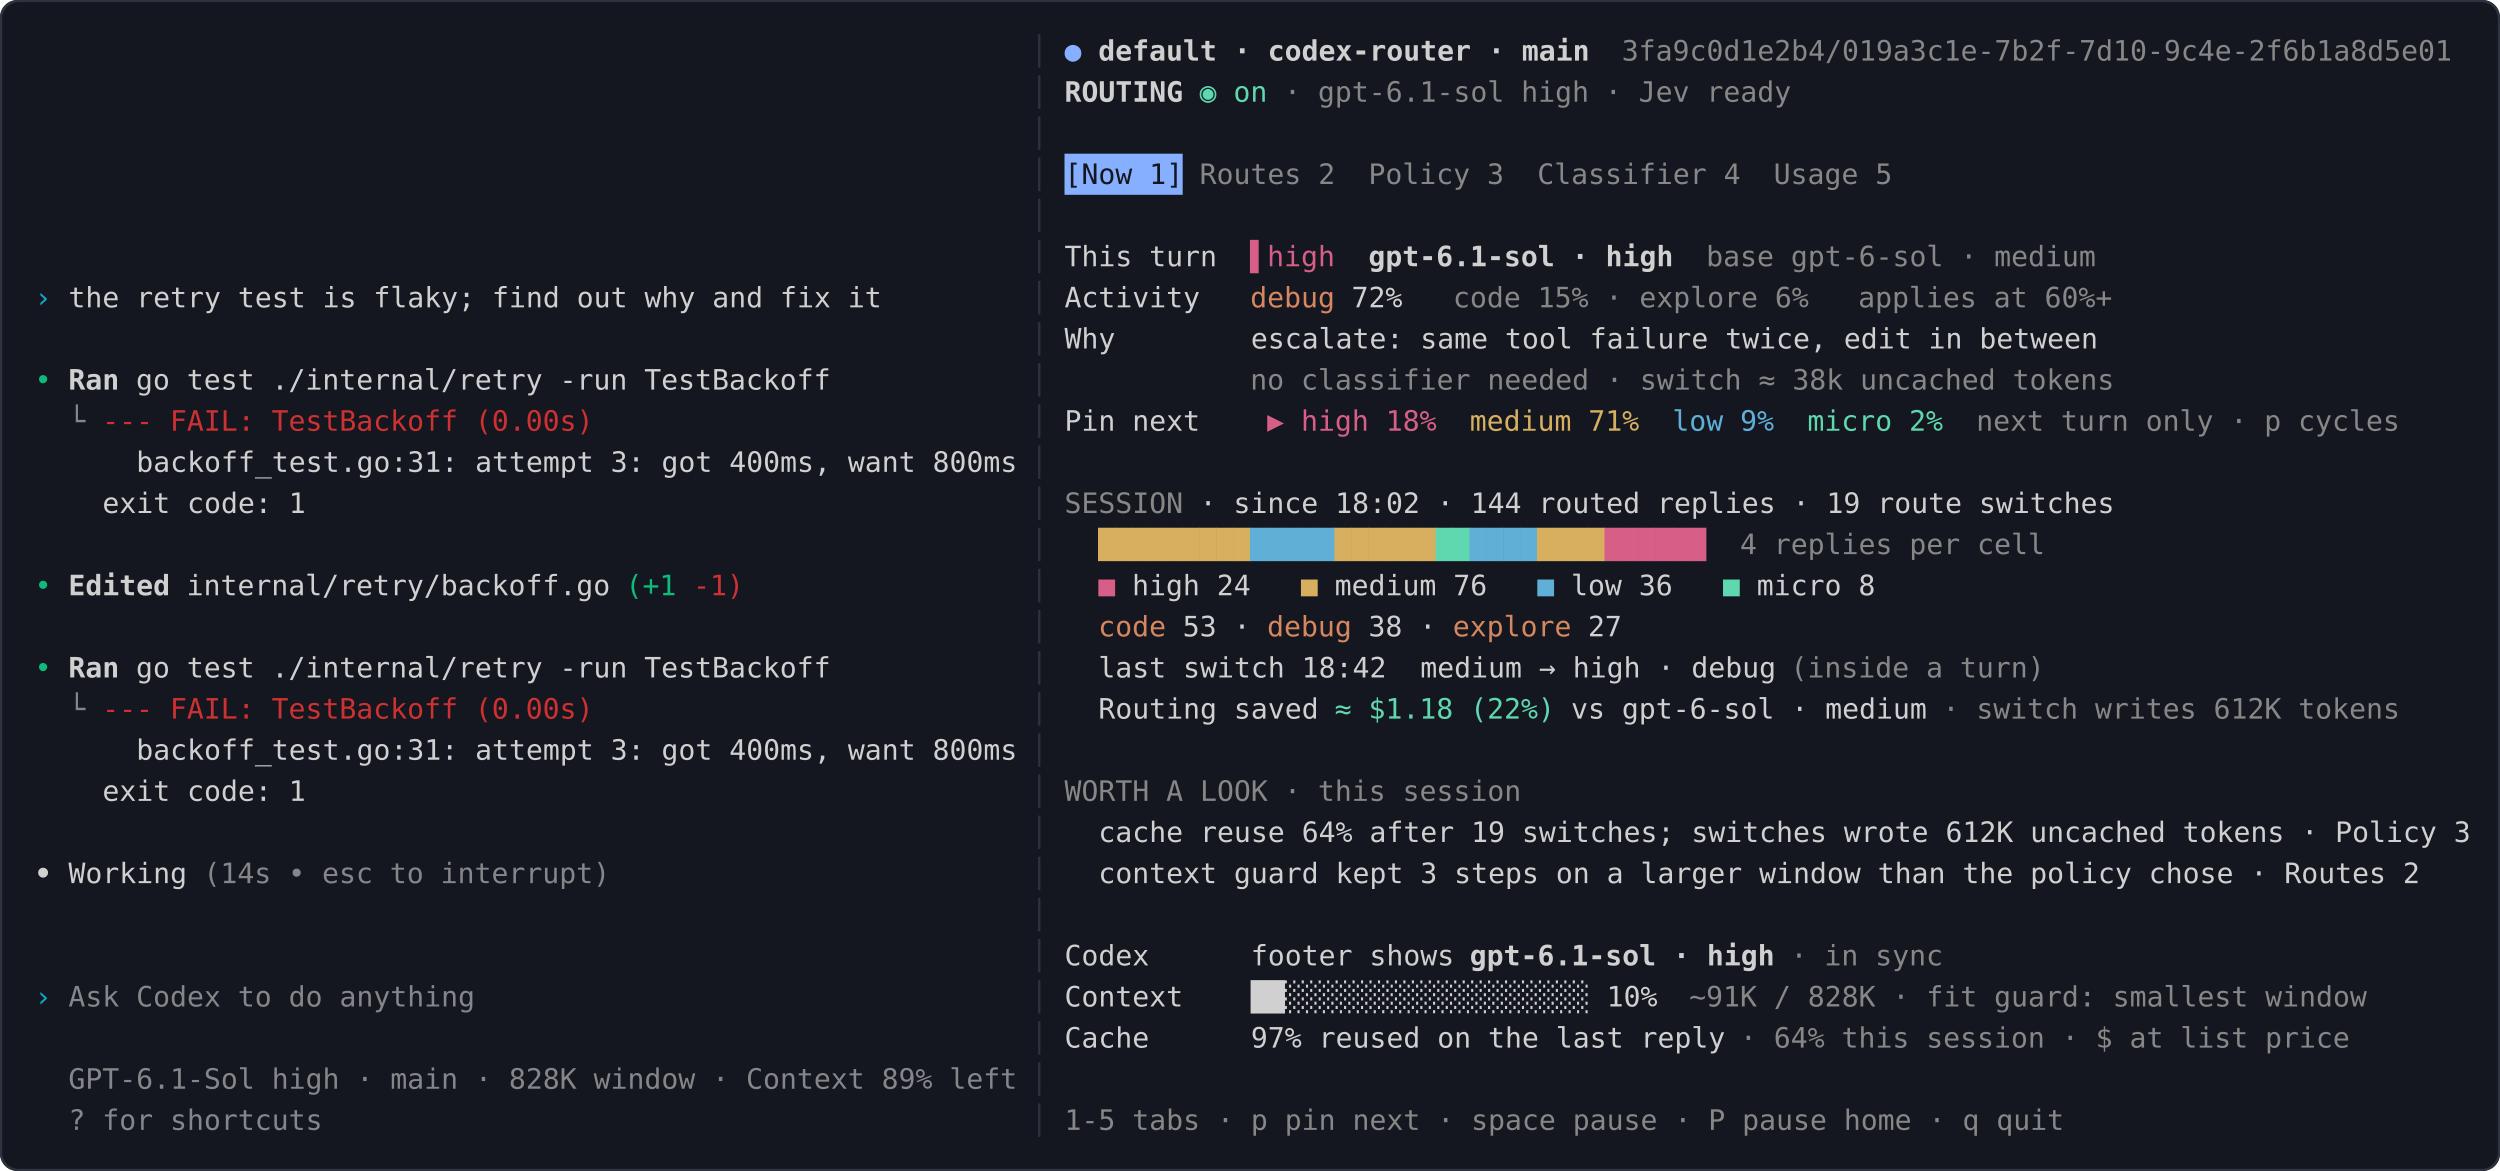
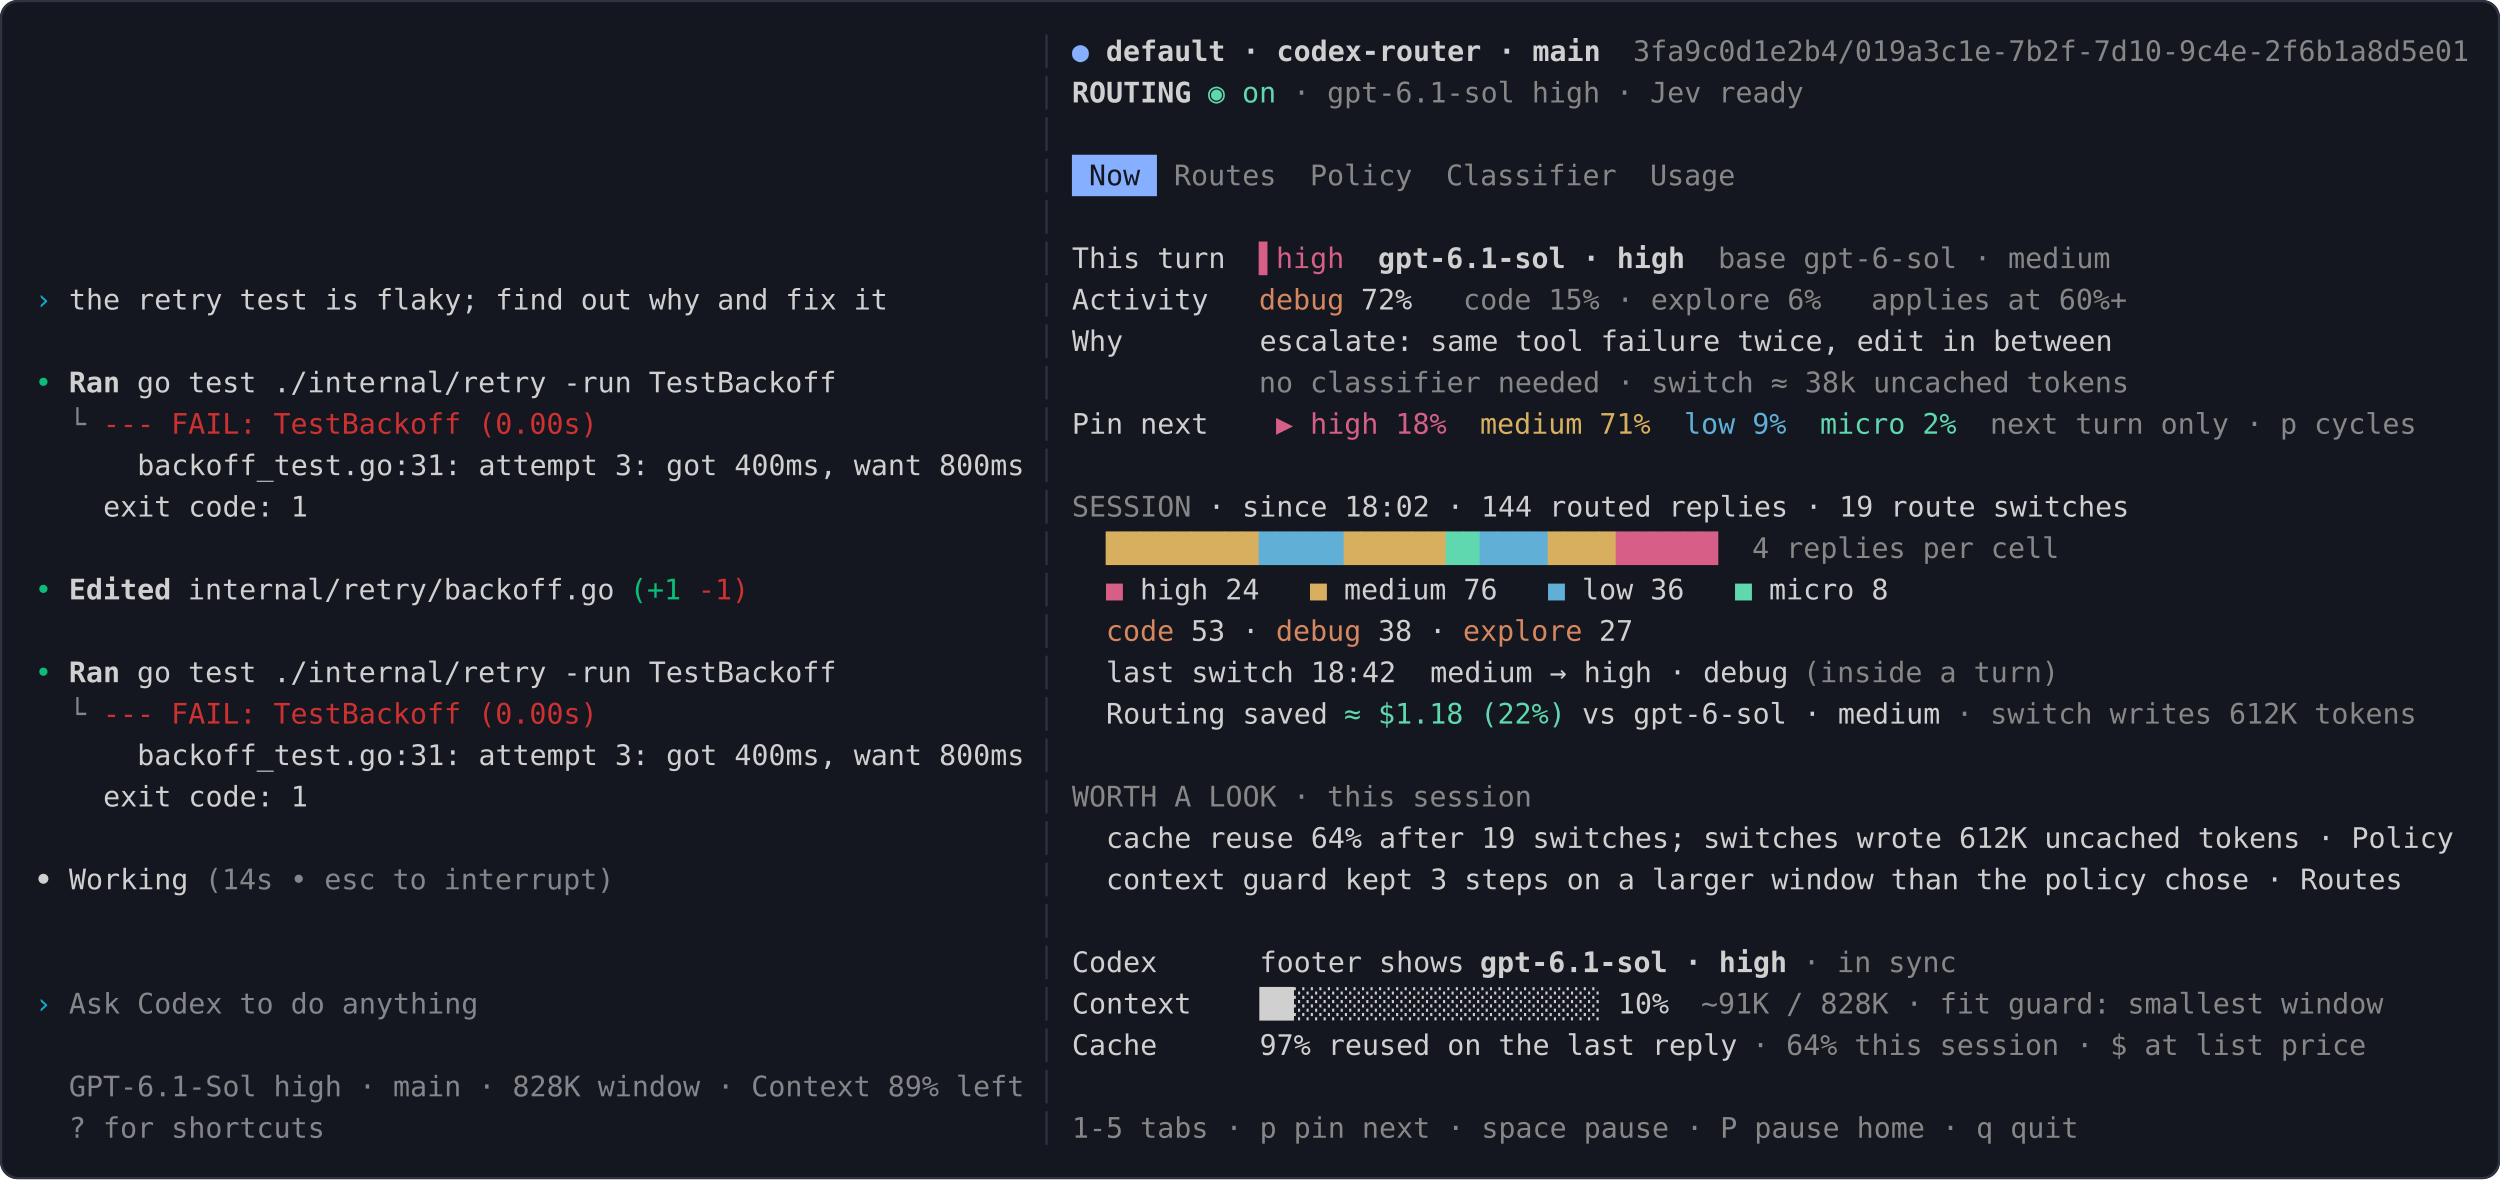
- <svg xmlns="http://www.w3.org/2000/svg" viewBox="0 0 1155 541" width="1155" height="541" role="img" aria-labelledby="title desc">
+ <svg xmlns="http://www.w3.org/2000/svg" viewBox="0 0 1147 541" width="1147" height="541" role="img" aria-labelledby="title desc">
  <style>text { font-family: ui-monospace, SFMono-Regular, Menlo, Consolas, 'DejaVu Sans Mono', monospace; font-size: 13px; }</style>
-   <rect width="1155" height="541" rx="8" fill="#14171f" />
-   <rect x="0.5" y="0.5" width="1154" height="540" rx="8" fill="none" stroke="#2e3340" />
+   <rect width="1147" height="541" rx="8" fill="#14171f" />
+   <rect x="0.5" y="0.5" width="1146" height="540" rx="8" fill="none" stroke="#2e3340" />
  <text x="468.4" y="28.0" fill="#2e3340" xml:space="preserve"> │ </text>
  <text x="491.8" y="28.0" fill="#87afff" xml:space="preserve">● </text>
  <text x="507.4" y="28.0" fill="#d0d0d0" font-weight="700" xml:space="preserve">default · codex-router · main</text>
  <text x="733.6" y="28.0" fill="#878787" xml:space="preserve">  3fa9c0d1e2b4/019a3c1e-7b2f-7d10-9c4e-2f6b1a8d5e01</text>
  <text x="468.4" y="47.0" fill="#2e3340" xml:space="preserve"> │ </text>
  <text x="491.8" y="47.0" fill="#d0d0d0" font-weight="700" xml:space="preserve">ROUTING</text>
  <text x="554.2" y="47.0" fill="#5fd7af" xml:space="preserve">◉ on</text>
  <text x="585.4" y="47.0" fill="#878787" xml:space="preserve"> · gpt-6.1-sol high</text>
  <text x="733.6" y="47.0" fill="#878787" xml:space="preserve"> · Jev ready</text>
  <text x="468.4" y="66.0" fill="#2e3340" xml:space="preserve"> │ </text>
  <text x="468.4" y="85.0" fill="#2e3340" xml:space="preserve"> │ </text>
-   <rect x="491.8" y="71.0" width="54.6" height="19" fill="#87afff" />
-   <text x="491.8" y="85.0" fill="#14171f" xml:space="preserve">[Now 1]</text>
-   <text x="546.4" y="85.0" fill="#878787" xml:space="preserve"> Routes 2 </text>
-   <text x="624.4" y="85.0" fill="#878787" xml:space="preserve"> Policy 3 </text>
-   <text x="702.4" y="85.0" fill="#878787" xml:space="preserve"> Classifier 4 </text>
-   <text x="811.6" y="85.0" fill="#878787" xml:space="preserve"> Usage 5 </text>
+   <rect x="491.8" y="71.0" width="39.0" height="19" fill="#87afff" />
+   <text x="491.8" y="85.0" fill="#14171f" xml:space="preserve"> Now </text>
+   <text x="530.8" y="85.0" fill="#878787" xml:space="preserve"> Routes </text>
+   <text x="593.2" y="85.0" fill="#878787" xml:space="preserve"> Policy </text>
+   <text x="655.6" y="85.0" fill="#878787" xml:space="preserve"> Classifier </text>
+   <text x="749.2" y="85.0" fill="#878787" xml:space="preserve"> Usage </text>
  <text x="468.4" y="104.0" fill="#2e3340" xml:space="preserve"> │ </text>
  <text x="468.4" y="123.0" fill="#2e3340" xml:space="preserve"> │ </text>
  <text x="491.8" y="123.0" fill="#d0d0d0" xml:space="preserve">This turn  </text>
  <text x="577.6" y="123.0" fill="#d75f87" xml:space="preserve">▌high</text>
  <text x="632.2" y="123.0" fill="#d0d0d0" font-weight="700" xml:space="preserve">gpt-6.1-sol · high</text>
  <text x="772.6" y="123.0" fill="#878787" xml:space="preserve">  base gpt-6-sol · medium</text>
  <text x="16.0" y="142.0" fill="#11a8cd" xml:space="preserve">›</text>
  <text x="23.8" y="142.0" fill="#d0d0d0" xml:space="preserve"> the retry test is flaky; find out why and fix it</text>
  <text x="468.4" y="142.0" fill="#2e3340" xml:space="preserve"> │ </text>
  <text x="491.8" y="142.0" fill="#d0d0d0" xml:space="preserve">Activity   </text>
  <text x="577.6" y="142.0" fill="#d7875f" xml:space="preserve">debug</text>
  <text x="616.6" y="142.0" fill="#d0d0d0" xml:space="preserve"> 72%</text>
  <text x="647.8" y="142.0" fill="#878787" xml:space="preserve">   code 15% · explore 6%</text>
  <text x="835.0" y="142.0" fill="#878787" xml:space="preserve">   applies at 60%+</text>
  <text x="468.4" y="161.0" fill="#2e3340" xml:space="preserve"> │ </text>
  <text x="491.8" y="161.0" fill="#d0d0d0" xml:space="preserve">Why        escalate: same tool failure twice, edit in between</text>
  <text x="16.0" y="180.0" fill="#0dbc79" xml:space="preserve">•</text>
  <text x="31.6" y="180.0" fill="#d0d0d0" font-weight="700" xml:space="preserve">Ran</text>
  <text x="55.0" y="180.0" fill="#d0d0d0" xml:space="preserve"> go test ./internal/retry -run TestBackoff</text>
  <text x="468.4" y="180.0" fill="#2e3340" xml:space="preserve"> │ </text>
  <text x="577.6" y="180.0" fill="#878787" xml:space="preserve">no classifier needed · switch ≈ 38k uncached tokens</text>
  <text x="31.6" y="199.0" fill="#d0d0d0" opacity="0.6" xml:space="preserve">└</text>
  <text x="47.2" y="199.0" fill="#cd3131" xml:space="preserve">--- FAIL: TestBackoff (0.00s)</text>
  <text x="468.4" y="199.0" fill="#2e3340" xml:space="preserve"> │ </text>
  <text x="491.8" y="199.0" fill="#d0d0d0" xml:space="preserve">Pin next   </text>
  <text x="577.6" y="199.0" fill="#d75f87" xml:space="preserve"> ▶ high 18% </text>
  <text x="671.2" y="199.0" fill="#d7af5f" xml:space="preserve"> medium 71% </text>
  <text x="764.8" y="199.0" fill="#5fafd7" xml:space="preserve"> low 9% </text>
  <text x="827.2" y="199.0" fill="#5fd7af" xml:space="preserve"> micro 2% </text>
  <text x="905.2" y="199.0" fill="#878787" xml:space="preserve"> next turn only · p cycles</text>
  <text x="16.0" y="218.0" fill="#d0d0d0" xml:space="preserve">      backoff_test.go:31: attempt 3: got 400ms, want 800ms</text>
  <text x="468.4" y="218.0" fill="#2e3340" xml:space="preserve"> │ </text>
  <text x="16.0" y="237.0" fill="#d0d0d0" xml:space="preserve">    exit code: 1</text>
  <text x="468.4" y="237.0" fill="#2e3340" xml:space="preserve"> │ </text>
  <text x="491.8" y="237.0" fill="#878787" xml:space="preserve">SESSION</text>
  <text x="546.4" y="237.0" fill="#d0d0d0" xml:space="preserve"> · since 18:02 · 144 routed replies · 19 route switches</text>
  <text x="468.4" y="256.0" fill="#2e3340" xml:space="preserve"> │ </text>
  <text x="507.4" y="256.0" fill="#d7af5f" xml:space="preserve">█</text>
  <text x="515.2" y="256.0" fill="#d7af5f" xml:space="preserve">█</text>
  <text x="523.0" y="256.0" fill="#d7af5f" xml:space="preserve">█</text>
  <text x="530.8" y="256.0" fill="#d7af5f" xml:space="preserve">█</text>
  <text x="538.6" y="256.0" fill="#d7af5f" xml:space="preserve">█</text>
  <text x="546.4" y="256.0" fill="#d7af5f" xml:space="preserve">█</text>
  <text x="554.2" y="256.0" fill="#d7af5f" xml:space="preserve">█</text>
  <text x="562.0" y="256.0" fill="#d7af5f" xml:space="preserve">█</text>
  <text x="569.8" y="256.0" fill="#d7af5f" xml:space="preserve">█</text>
  <text x="577.6" y="256.0" fill="#5fafd7" xml:space="preserve">█</text>
  <text x="585.4" y="256.0" fill="#5fafd7" xml:space="preserve">█</text>
  <text x="593.2" y="256.0" fill="#5fafd7" xml:space="preserve">█</text>
  <text x="601.0" y="256.0" fill="#5fafd7" xml:space="preserve">█</text>
  <text x="608.8" y="256.0" fill="#5fafd7" xml:space="preserve">█</text>
  <text x="616.6" y="256.0" fill="#d7af5f" xml:space="preserve">█</text>
  <text x="624.4" y="256.0" fill="#d7af5f" xml:space="preserve">█</text>
  <text x="632.2" y="256.0" fill="#d7af5f" xml:space="preserve">█</text>
  <text x="640.0" y="256.0" fill="#d7af5f" xml:space="preserve">█</text>
  <text x="647.8" y="256.0" fill="#d7af5f" xml:space="preserve">█</text>
  <text x="655.6" y="256.0" fill="#d7af5f" xml:space="preserve">█</text>
  <text x="663.4" y="256.0" fill="#5fd7af" xml:space="preserve">█</text>
  <text x="671.2" y="256.0" fill="#5fd7af" xml:space="preserve">█</text>
  <text x="679.0" y="256.0" fill="#5fafd7" xml:space="preserve">█</text>
  <text x="686.8" y="256.0" fill="#5fafd7" xml:space="preserve">█</text>
  <text x="694.6" y="256.0" fill="#5fafd7" xml:space="preserve">█</text>
  <text x="702.4" y="256.0" fill="#5fafd7" xml:space="preserve">█</text>
  <text x="710.2" y="256.0" fill="#d7af5f" xml:space="preserve">█</text>
  <text x="718.0" y="256.0" fill="#d7af5f" xml:space="preserve">█</text>
  <text x="725.8" y="256.0" fill="#d7af5f" xml:space="preserve">█</text>
  <text x="733.6" y="256.0" fill="#d7af5f" xml:space="preserve">█</text>
  <text x="741.4" y="256.0" fill="#d75f87" xml:space="preserve">█</text>
  <text x="749.2" y="256.0" fill="#d75f87" xml:space="preserve">█</text>
  <text x="757.0" y="256.0" fill="#d75f87" xml:space="preserve">█</text>
  <text x="764.8" y="256.0" fill="#d75f87" xml:space="preserve">█</text>
  <text x="772.6" y="256.0" fill="#d75f87" xml:space="preserve">█</text>
  <text x="780.4" y="256.0" fill="#d75f87" xml:space="preserve">█</text>
  <text x="788.2" y="256.0" fill="#878787" xml:space="preserve">  4 replies per cell</text>
  <text x="16.0" y="275.0" fill="#0dbc79" xml:space="preserve">•</text>
  <text x="31.6" y="275.0" fill="#d0d0d0" font-weight="700" xml:space="preserve">Edited</text>
  <text x="78.4" y="275.0" fill="#d0d0d0" xml:space="preserve"> internal/retry/backoff.go </text>
  <text x="289.0" y="275.0" fill="#0dbc79" xml:space="preserve">(+1</text>
  <text x="320.2" y="275.0" fill="#cd3131" xml:space="preserve">-1)</text>
  <text x="468.4" y="275.0" fill="#2e3340" xml:space="preserve"> │ </text>
  <text x="507.4" y="275.0" fill="#d75f87" xml:space="preserve">■</text>
  <text x="515.2" y="275.0" fill="#d0d0d0" xml:space="preserve"> high 24   </text>
  <text x="601.0" y="275.0" fill="#d7af5f" xml:space="preserve">■</text>
  <text x="608.8" y="275.0" fill="#d0d0d0" xml:space="preserve"> medium 76   </text>
  <text x="710.2" y="275.0" fill="#5fafd7" xml:space="preserve">■</text>
  <text x="718.0" y="275.0" fill="#d0d0d0" xml:space="preserve"> low 36   </text>
  <text x="796.0" y="275.0" fill="#5fd7af" xml:space="preserve">■</text>
  <text x="803.8" y="275.0" fill="#d0d0d0" xml:space="preserve"> micro 8   </text>
  <text x="468.4" y="294.0" fill="#2e3340" xml:space="preserve"> │ </text>
  <text x="507.4" y="294.0" fill="#d7875f" xml:space="preserve">code</text>
  <text x="538.6" y="294.0" fill="#d0d0d0" xml:space="preserve"> 53 · </text>
  <text x="585.4" y="294.0" fill="#d7875f" xml:space="preserve">debug</text>
  <text x="624.4" y="294.0" fill="#d0d0d0" xml:space="preserve"> 38 · </text>
  <text x="671.2" y="294.0" fill="#d7875f" xml:space="preserve">explore</text>
  <text x="725.8" y="294.0" fill="#d0d0d0" xml:space="preserve"> 27</text>
  <text x="16.0" y="313.0" fill="#0dbc79" xml:space="preserve">•</text>
  <text x="31.6" y="313.0" fill="#d0d0d0" font-weight="700" xml:space="preserve">Ran</text>
  <text x="55.0" y="313.0" fill="#d0d0d0" xml:space="preserve"> go test ./internal/retry -run TestBackoff</text>
  <text x="468.4" y="313.0" fill="#2e3340" xml:space="preserve"> │ </text>
  <text x="491.8" y="313.0" fill="#d0d0d0" xml:space="preserve">  last switch 18:42  medium → high · debug</text>
  <text x="819.4" y="313.0" fill="#878787" xml:space="preserve"> (inside a turn)</text>
  <text x="31.6" y="332.0" fill="#d0d0d0" opacity="0.6" xml:space="preserve">└</text>
  <text x="47.2" y="332.0" fill="#cd3131" xml:space="preserve">--- FAIL: TestBackoff (0.00s)</text>
  <text x="468.4" y="332.0" fill="#2e3340" xml:space="preserve"> │ </text>
  <text x="491.8" y="332.0" fill="#d0d0d0" xml:space="preserve">  Routing saved </text>
  <text x="616.6" y="332.0" fill="#5fd7af" xml:space="preserve">≈ $1.18 (22%)</text>
  <text x="718.0" y="332.0" fill="#d0d0d0" xml:space="preserve"> vs gpt-6-sol · medium</text>
  <text x="889.6" y="332.0" fill="#878787" xml:space="preserve"> · switch writes 612K tokens</text>
  <text x="16.0" y="351.0" fill="#d0d0d0" xml:space="preserve">      backoff_test.go:31: attempt 3: got 400ms, want 800ms</text>
  <text x="468.4" y="351.0" fill="#2e3340" xml:space="preserve"> │ </text>
  <text x="16.0" y="370.0" fill="#d0d0d0" xml:space="preserve">    exit code: 1</text>
  <text x="468.4" y="370.0" fill="#2e3340" xml:space="preserve"> │ </text>
  <text x="491.8" y="370.0" fill="#878787" xml:space="preserve">WORTH A LOOK</text>
  <text x="585.4" y="370.0" fill="#878787" xml:space="preserve"> · this session</text>
  <text x="468.4" y="389.0" fill="#2e3340" xml:space="preserve"> │ </text>
-   <text x="491.8" y="389.0" fill="#d0d0d0" xml:space="preserve">  cache reuse 64% after 19 switches; switches wrote 612K uncached tokens · Policy 3</text>
+   <text x="491.8" y="389.0" fill="#d0d0d0" xml:space="preserve">  cache reuse 64% after 19 switches; switches wrote 612K uncached tokens · Policy</text>
  <text x="16.0" y="408.0" fill="#d0d0d0" font-weight="700" xml:space="preserve">•</text>
  <text x="23.8" y="408.0" fill="#d0d0d0" xml:space="preserve"> Working </text>
  <text x="94.0" y="408.0" fill="#d0d0d0" opacity="0.6" xml:space="preserve">(14s • esc to interrupt)</text>
  <text x="468.4" y="408.0" fill="#2e3340" xml:space="preserve"> │ </text>
-   <text x="491.8" y="408.0" fill="#d0d0d0" xml:space="preserve">  context guard kept 3 steps on a larger window than the policy chose · Routes 2</text>
+   <text x="491.8" y="408.0" fill="#d0d0d0" xml:space="preserve">  context guard kept 3 steps on a larger window than the policy chose · Routes</text>
  <text x="468.4" y="427.0" fill="#2e3340" xml:space="preserve"> │ </text>
  <text x="468.4" y="446.0" fill="#2e3340" xml:space="preserve"> │ </text>
  <text x="491.8" y="446.0" fill="#d0d0d0" xml:space="preserve">Codex      footer shows </text>
  <text x="679.0" y="446.0" fill="#d0d0d0" font-weight="700" xml:space="preserve">gpt-6.1-sol · high</text>
  <text x="819.4" y="446.0" fill="#878787" xml:space="preserve"> · in sync</text>
  <text x="16.0" y="465.0" fill="#11a8cd" xml:space="preserve">›</text>
  <text x="31.6" y="465.0" fill="#d0d0d0" opacity="0.6" xml:space="preserve">Ask Codex to do anything</text>
  <text x="468.4" y="465.0" fill="#2e3340" xml:space="preserve"> │ </text>
  <text x="491.8" y="465.0" fill="#d0d0d0" xml:space="preserve">Context    ██░░░░░░░░░░░░░░░░░░ 10%  </text>
  <text x="780.4" y="465.0" fill="#878787" xml:space="preserve">~91K / 828K · fit guard: smallest window</text>
  <text x="468.4" y="484.0" fill="#2e3340" xml:space="preserve"> │ </text>
  <text x="491.8" y="484.0" fill="#d0d0d0" xml:space="preserve">Cache      97% reused on the last reply</text>
  <text x="796.0" y="484.0" fill="#878787" xml:space="preserve"> · 64% this session · $ at list price</text>
  <text x="31.6" y="503.0" fill="#d0d0d0" opacity="0.6" xml:space="preserve">GPT-6.1-Sol high · main · 828K window · Context 89% left</text>
  <text x="468.4" y="503.0" fill="#2e3340" xml:space="preserve"> │ </text>
  <text x="31.6" y="522.0" fill="#d0d0d0" opacity="0.6" xml:space="preserve">? for shortcuts</text>
  <text x="468.4" y="522.0" fill="#2e3340" xml:space="preserve"> │ </text>
  <text x="491.8" y="522.0" fill="#878787" xml:space="preserve">1-5 tabs · p pin next · space pause · P pause home · q quit</text>
</svg>
